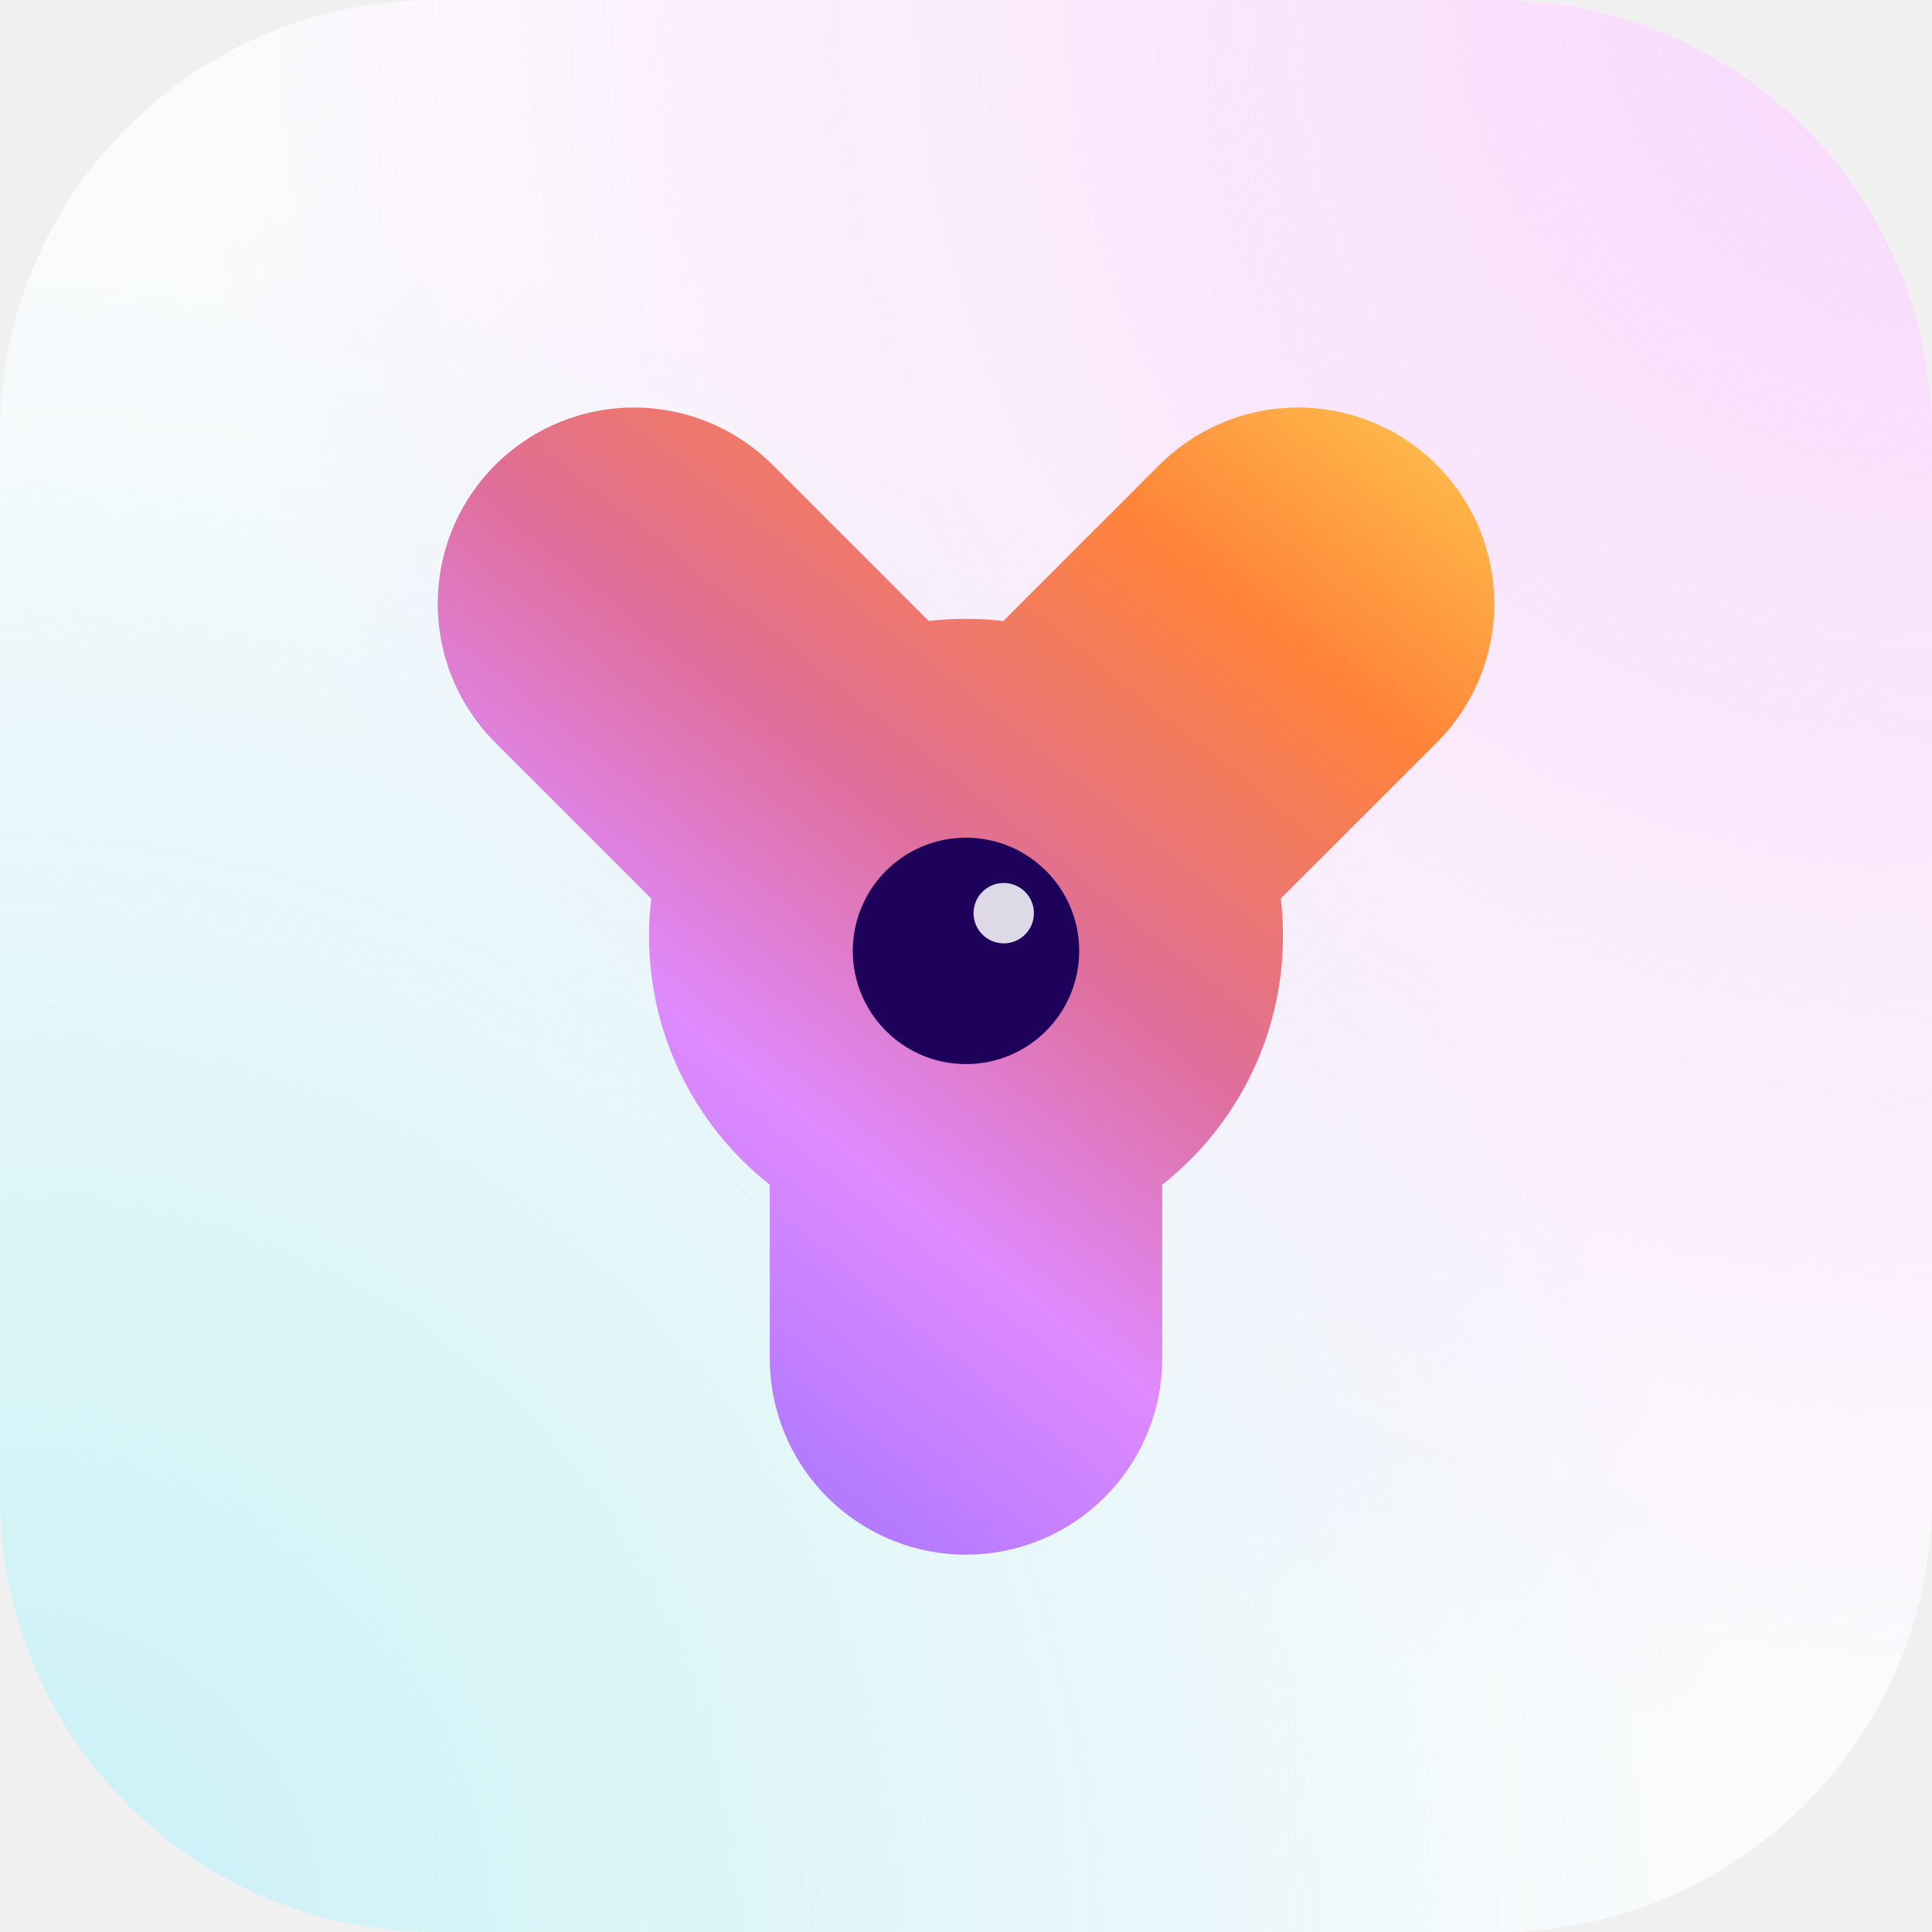
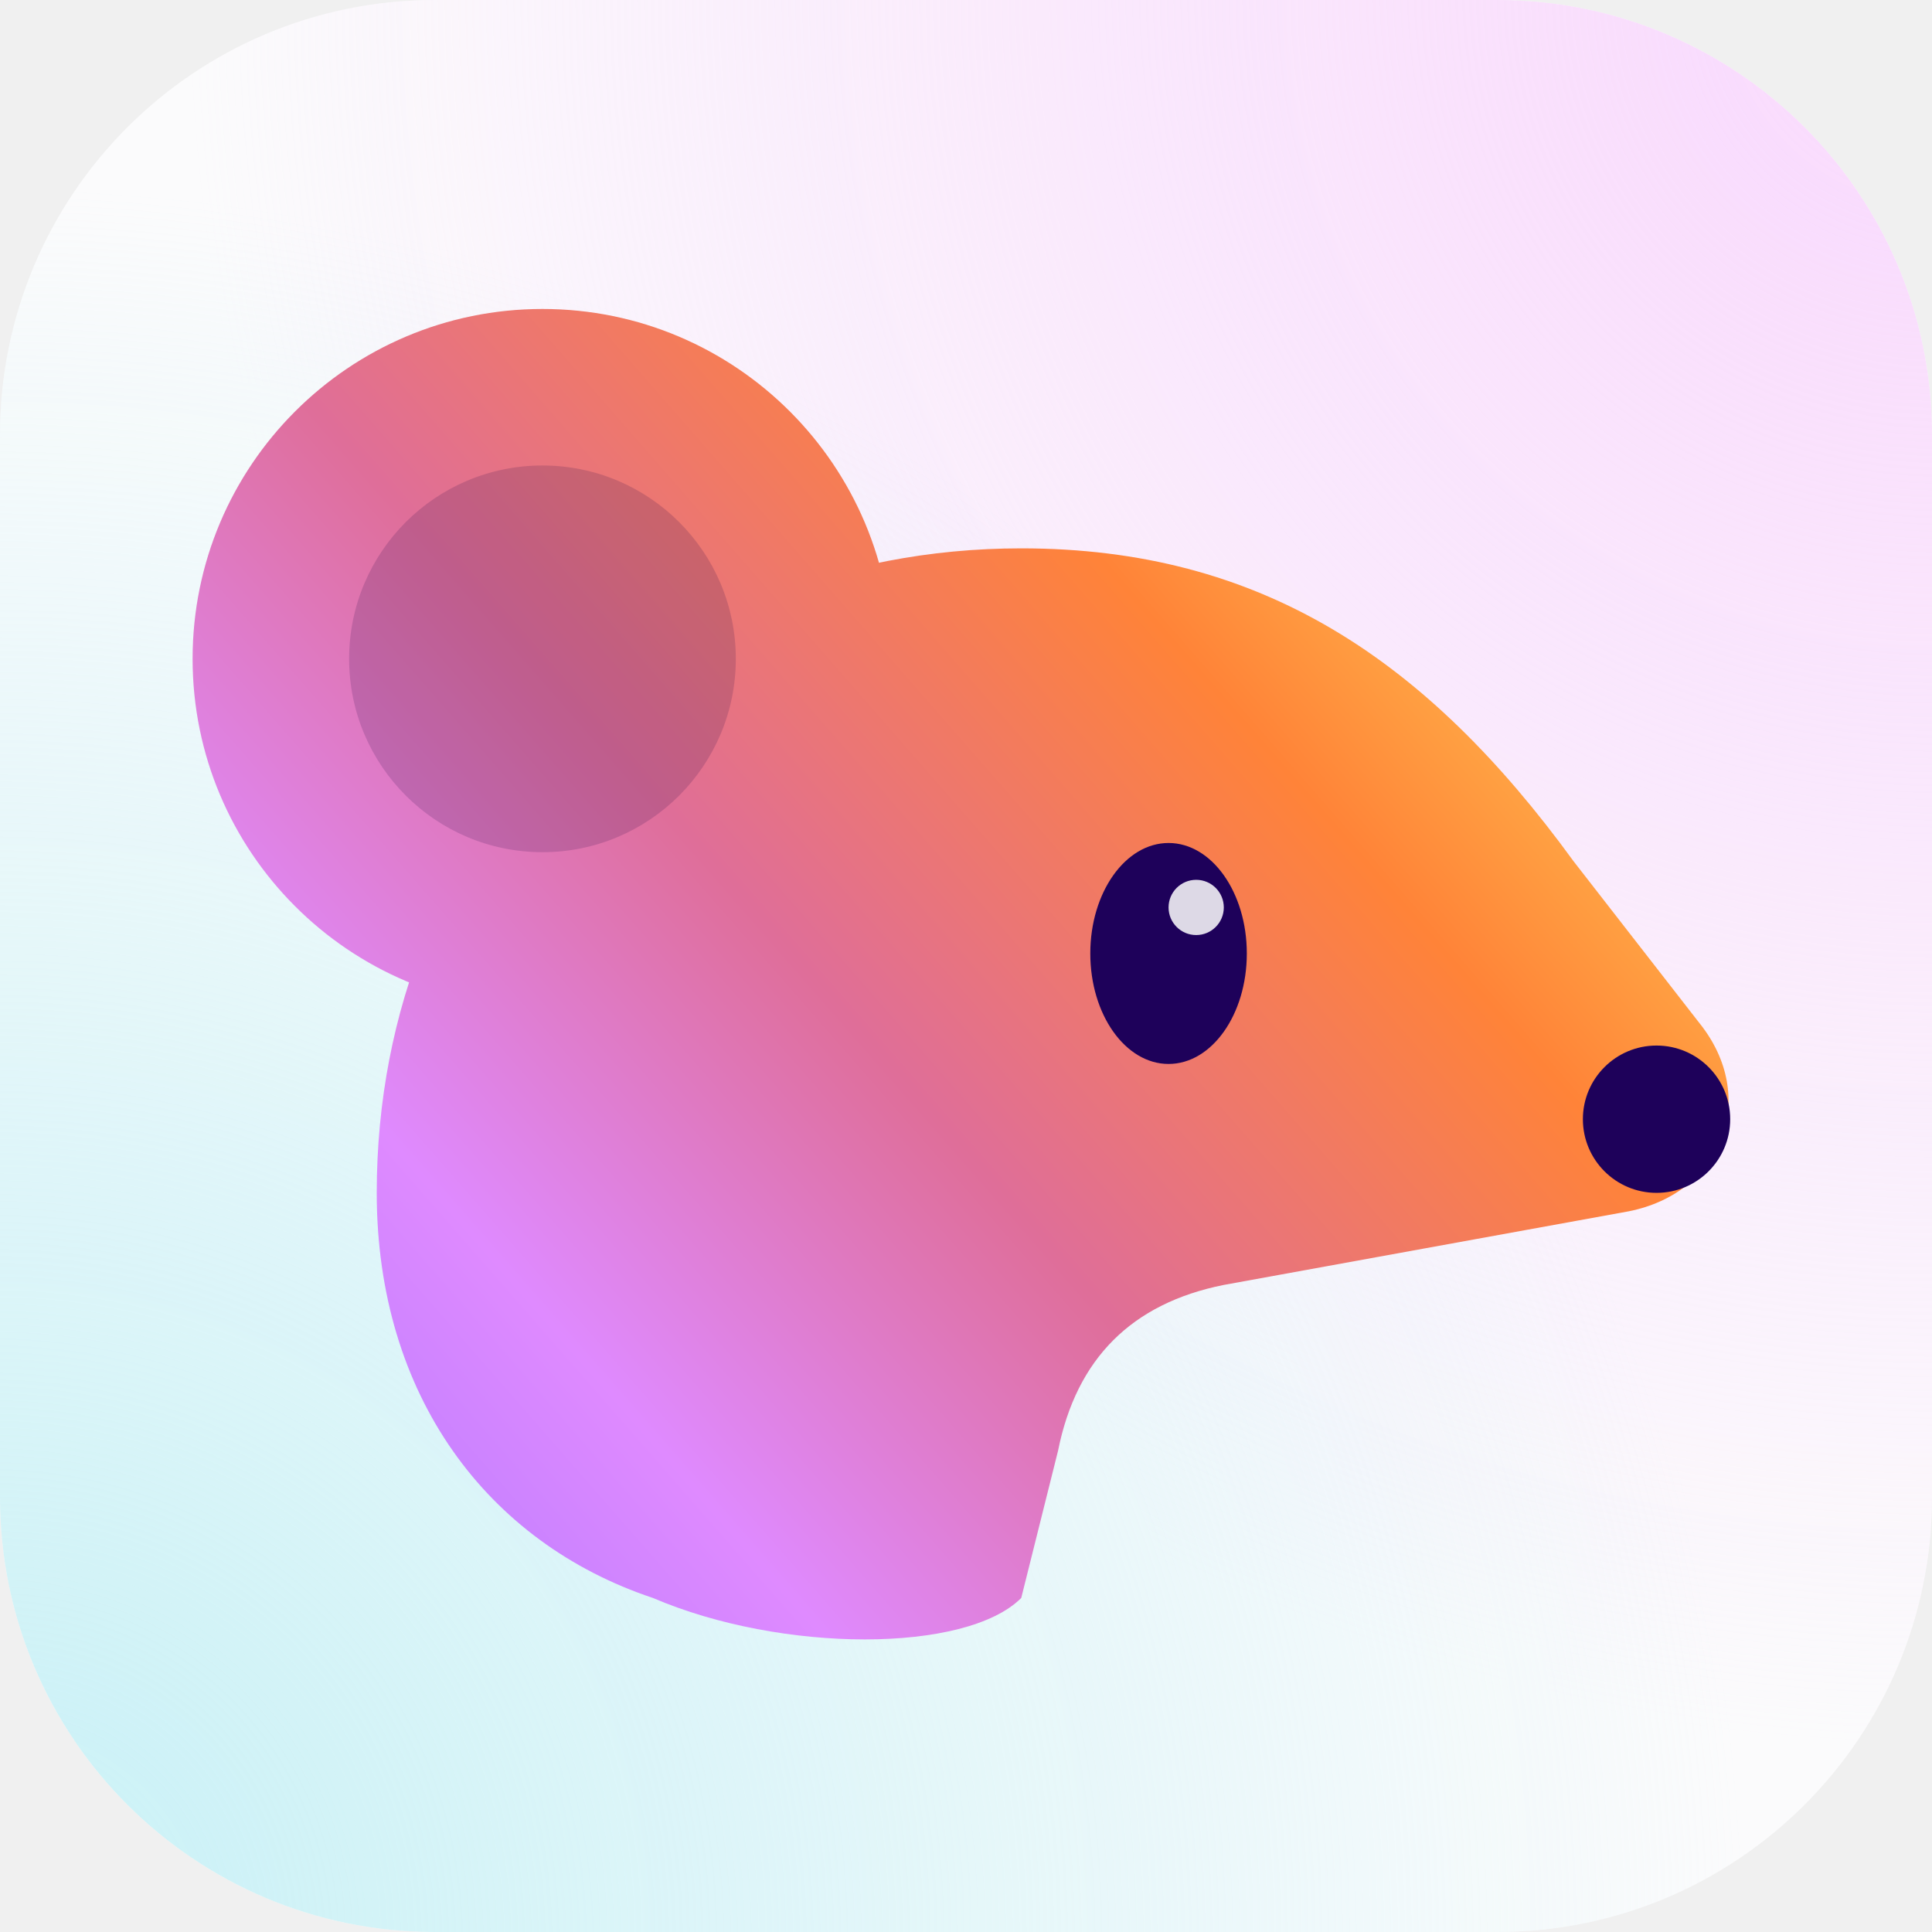
<svg xmlns="http://www.w3.org/2000/svg" viewBox="0 0 256 256">
  <defs>
    <clipPath id="c">
      <rect width="256" height="256" rx="57.6" />
    </clipPath>
    <radialGradient id="w" cx="1" cy="0" r=".9">
      <stop offset="0" stop-color="#f9d8fd" />
      <stop offset="1" stop-color="#f9d8fd" stop-opacity="0" />
    </radialGradient>
    <radialGradient id="k" cx="0" cy="1" r=".9">
      <stop offset="0" stop-color="#c8f1f6" />
      <stop offset="1" stop-color="#c8f1f6" stop-opacity="0" />
    </radialGradient>
-     <linearGradient id="f" gradientUnits="userSpaceOnUse" x1="196" x2="84" y1="36" y2="176">
+     <linearGradient id="f" gradientUnits="userSpaceOnUse" x1="214" x2="70" y1="52" y2="178">
      <stop offset="0" stop-color="#ffdd57" />
-       <stop offset=".3" stop-color="#ff8338" />
-       <stop offset=".58" stop-color="#df6e99" />
+       <stop offset=".28" stop-color="#ff8338" />
+       <stop offset=".56" stop-color="#df6e99" />
      <stop offset=".8" stop-color="#df8aff" />
      <stop offset="1" stop-color="#b47aff" />
    </linearGradient>
  </defs>
  <g clip-path="url(#c)">
    <rect width="256" height="256" fill="#fbfbfc" />
    <rect width="256" height="256" fill="url(#w)" />
    <rect width="256" height="256" fill="url(#k)" />
-     <path d="M128 124 84 80M128 124l44-44M128 124v56" fill="none" stroke="url(#f)" stroke-linecap="round" stroke-width="52" />
-     <circle cx="128" cy="124" r="42" fill="url(#f)" />
-     <circle cx="128" cy="126" r="15" fill="#1e015a" />
-     <circle cx="133" cy="121" r="4" fill="#fff" opacity=".85" />
+     <g transform="translate(128 130) scale(1.22) translate(-138 -109)">
+       <g fill="url(#f)">
+         <circle cx="92" cy="74" r="38" />
+         <path d="M104 176c-18-6-30-22-30-44 0-40 30-70 70-70 26 0 44 12 60 34l14 18c6 8 2 18-8 20l-44 8c-10 2-16 8-18 18l-4 16c-6 6-26 6-40 0z" />
+       </g>
+       <circle cx="92" cy="74" r="21" fill="#15013f" opacity=".16" />
+       <ellipse cx="160" cy="106" rx="8.5" ry="12" fill="#1e015a" />
+       <circle cx="163" cy="101" r="3" fill="#fff" opacity=".85" />
+       <circle cx="213" cy="124" r="8" fill="#1e015a" />
+     </g>
  </g>
</svg>
